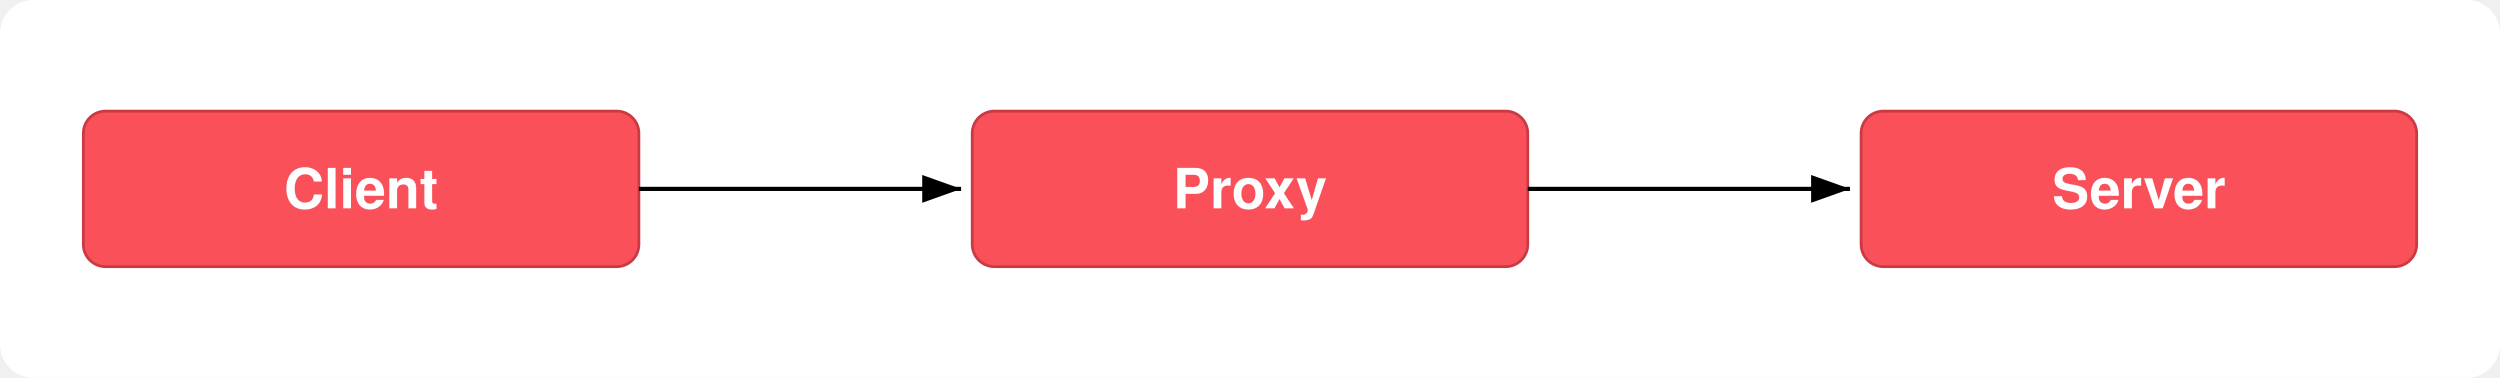
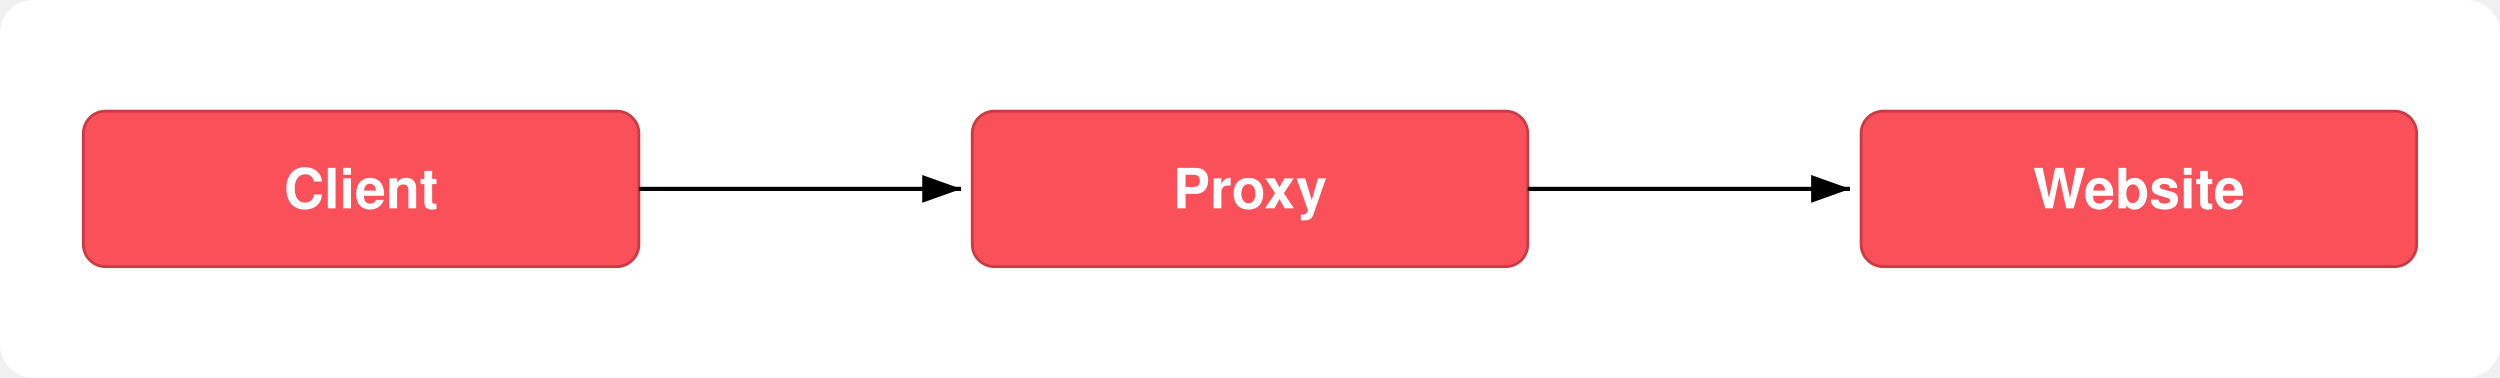
<svg xmlns="http://www.w3.org/2000/svg" viewBox="0 0 900 136" width="900" height="136">
  <style>
    svg { font-family: 'PT Sans', Helvetica, Arial, sans-serif; }
    .card { fill: #fff; }
    .process rect { fill: #f9505a; stroke: #c93a43; stroke-width: 1; }
    .process text { fill: #fff; text-anchor: middle; }
    .process .label { font-size: 20px; font-weight: 700; }
    .process .sub { font-size: 15px; font-style: italic; }
    .machine rect { fill: #e6e6ee; stroke: #2b2b3a; stroke-width: 2.5; }
    .machine line { stroke: #2b2b3a; stroke-width: 2.5; }
    .edge path { fill: none; stroke: #000; stroke-width: 1.5; }
    .edge.control path { stroke-dasharray: 4 5; }
    .edge text { font-size: 16px; fill: #000; text-anchor: middle; paint-order: stroke; stroke: #fff; stroke-width: 8px; stroke-linejoin: round; }
    .marker-comm { fill: #000; }
    .marker-control { fill: #fff; stroke: #000; stroke-width: 1.5; }
    .socket path { fill: none; stroke: #000; stroke-width: 1.75; stroke-linecap: round; }
    .socket text { font-size: 16px; fill: #000; text-anchor: end; }
    .region rect { fill: none; stroke: #2b2b3a; stroke-width: 2; stroke-dasharray: 10 8; }
    .region text { font-size: 18px; font-style: italic; fill: #2b2b3a; text-anchor: middle; }
    .boundary line { stroke: #000; stroke-width: 3; stroke-dasharray: 12 10; }
    .cloud path { fill: #fff; stroke: #aaa; stroke-width: 2; }
    .cloud text { font-size: 16px; fill: #666; text-anchor: middle; }
    .heading { font-size: 22px; font-weight: 700; fill: #000; text-anchor: middle; }
    .note { font-size: 17px; font-style: italic; fill: #000; text-anchor: middle; }
    .cross { stroke: #c93a43; stroke-width: 5; stroke-linecap: round; opacity: 0.35; }
    .divider { stroke: #999; stroke-width: 1.5; }
  </style>
  <defs>
    <marker id="arrow-comm" viewBox="0 0 14 10" refX="14" refY="5" markerWidth="14" markerHeight="10" markerUnits="userSpaceOnUse" orient="auto">
      <path class="marker-comm" d="M0,0 L14,5 L0,10 z" />
    </marker>
    <marker id="arrow-control" viewBox="-1 -1 16 12" refX="14" refY="5" markerWidth="16" markerHeight="12" markerUnits="userSpaceOnUse" orient="auto">
      <path class="marker-control" d="M0,0 L14,5 L0,10 z" />
    </marker>
  </defs>
  <rect class="card" width="900" height="136" rx="12" />
  <g class="process">
    <rect x="30" y="40" width="200" height="56" rx="8" />
    <text class="label" x="130" y="75">Client</text>
  </g>
  <g class="process">
    <rect x="350" y="40" width="200" height="56" rx="8" />
    <text class="label" x="450" y="75">Proxy</text>
  </g>
  <g class="process">
    <rect x="670" y="40" width="200" height="56" rx="8" />
-     <text class="label" x="770" y="75">Server</text>
+     <text class="label" x="770" y="75">Website</text>
  </g>
  <g class="edge comm">
    <path d="M230,68 L346,68" marker-end="url(#arrow-comm)" />
  </g>
  <g class="edge comm">
    <path d="M550,68 L666,68" marker-end="url(#arrow-comm)" />
  </g>
</svg>
